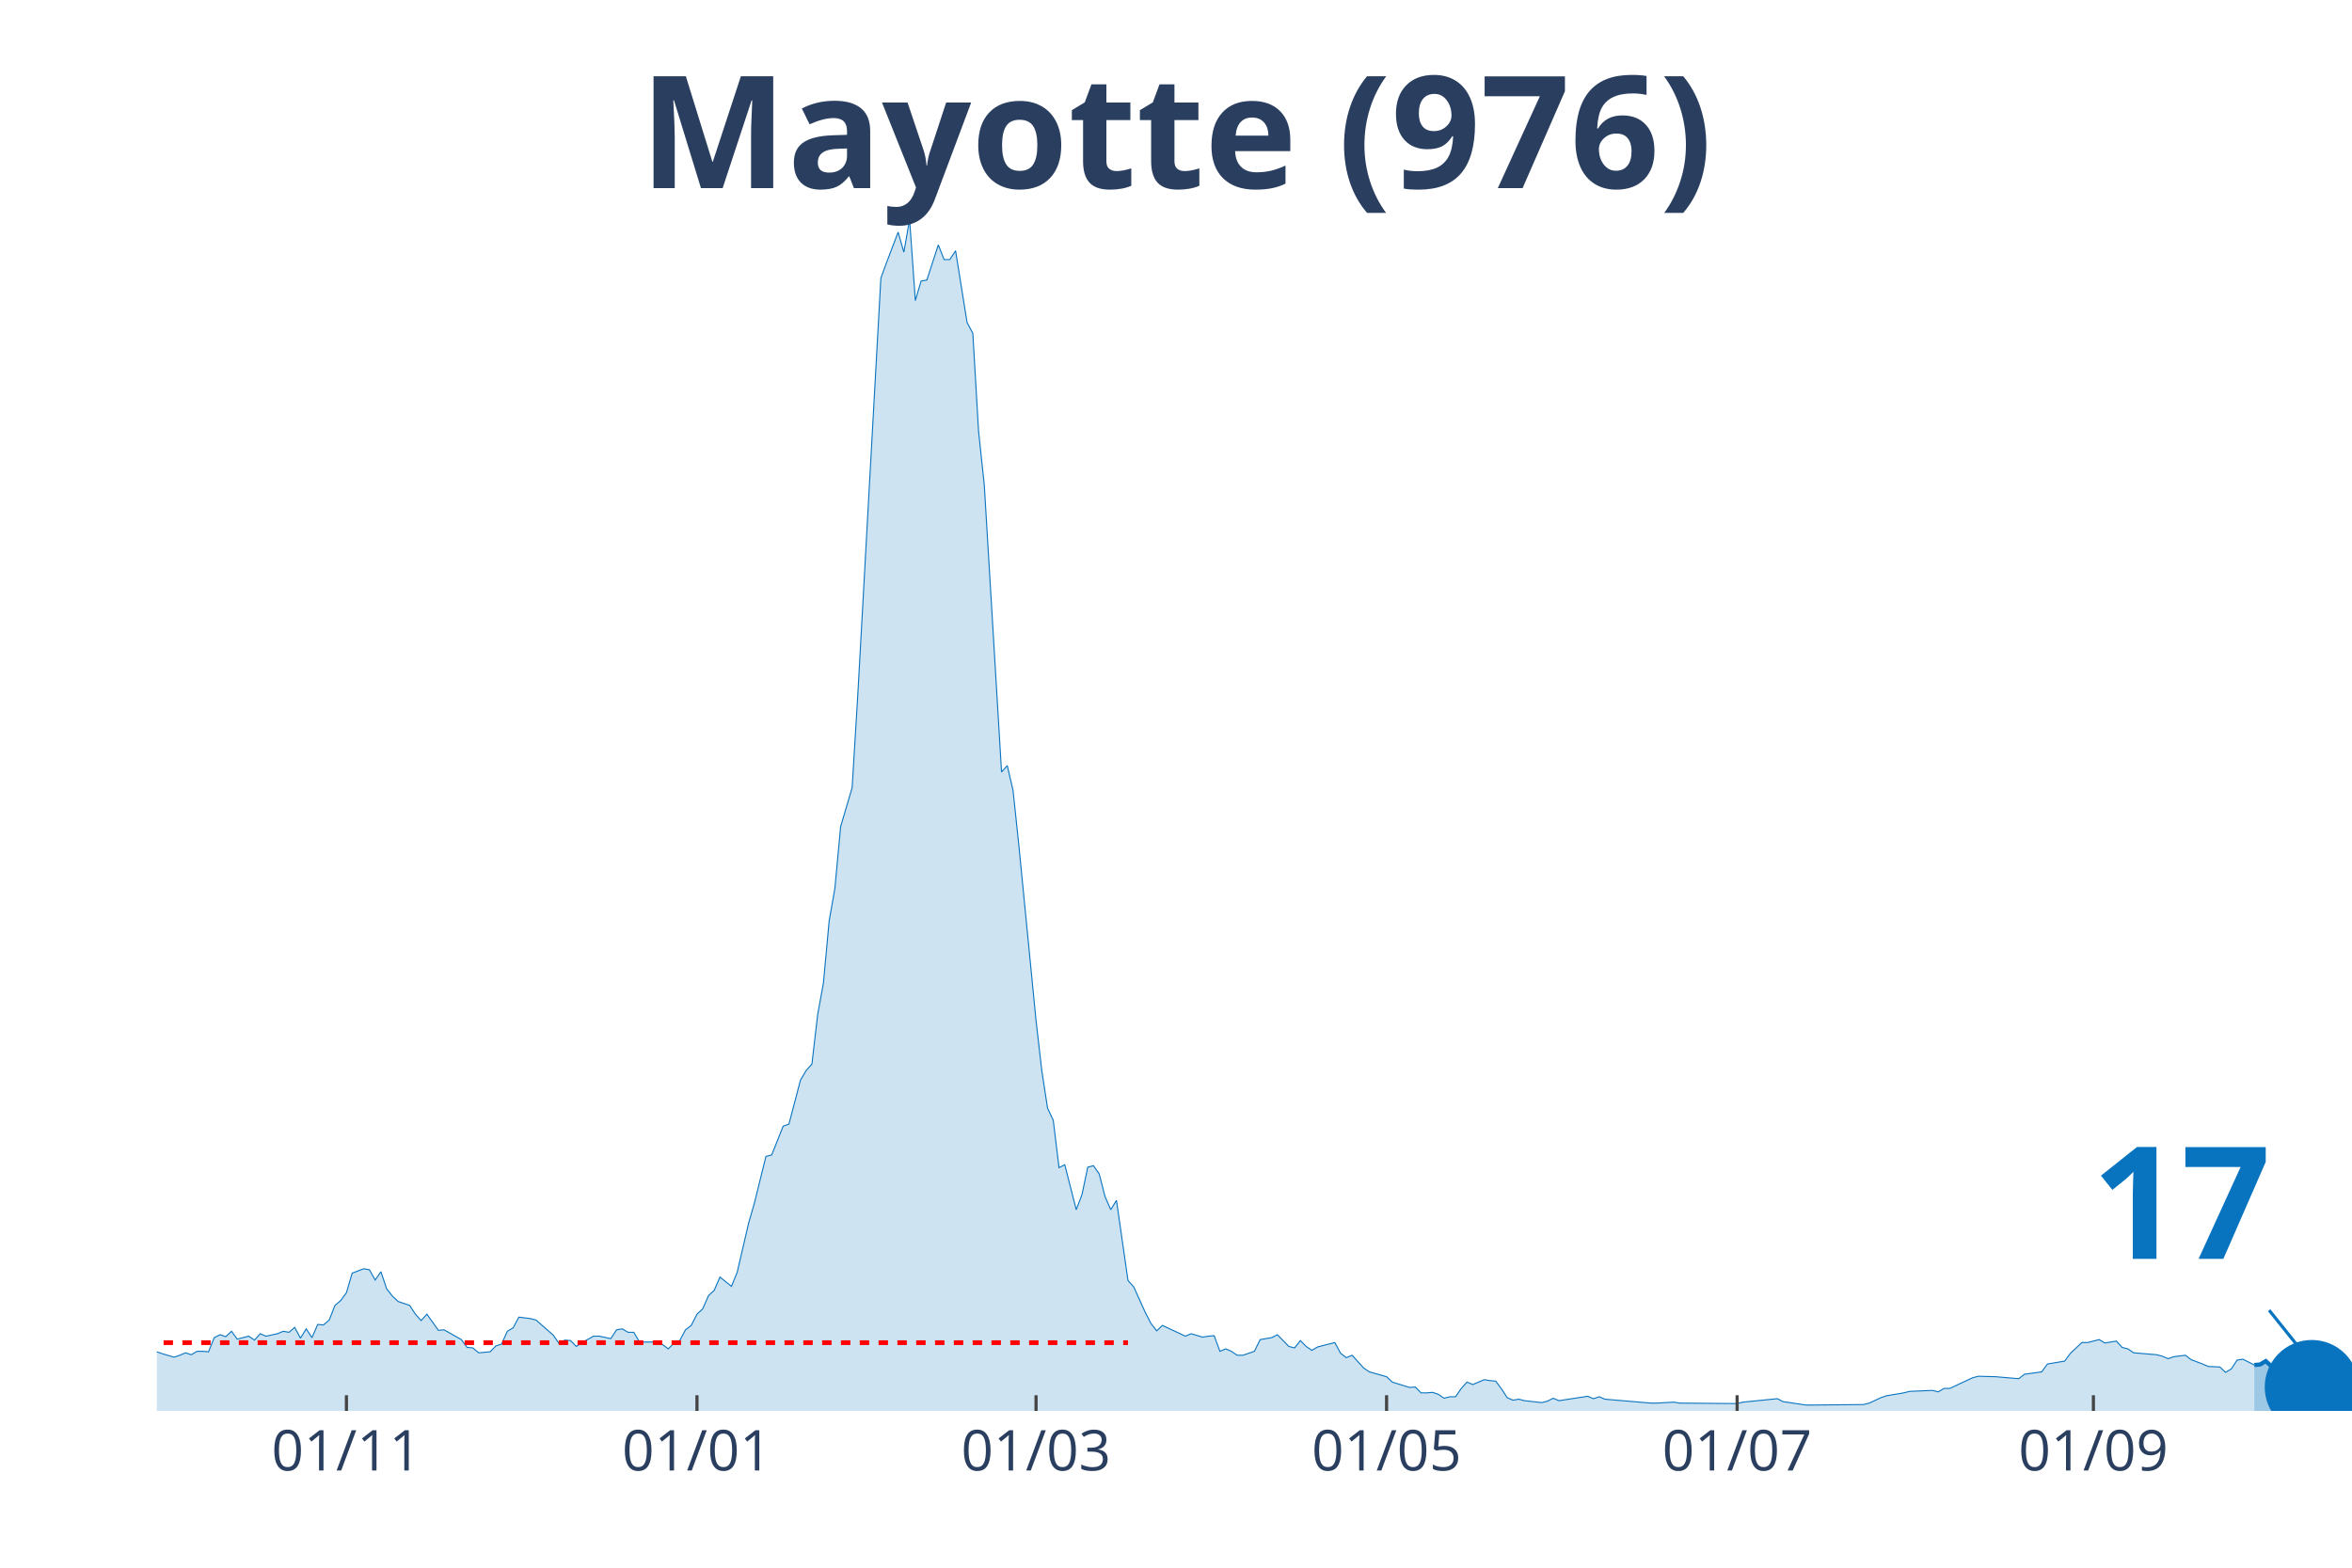
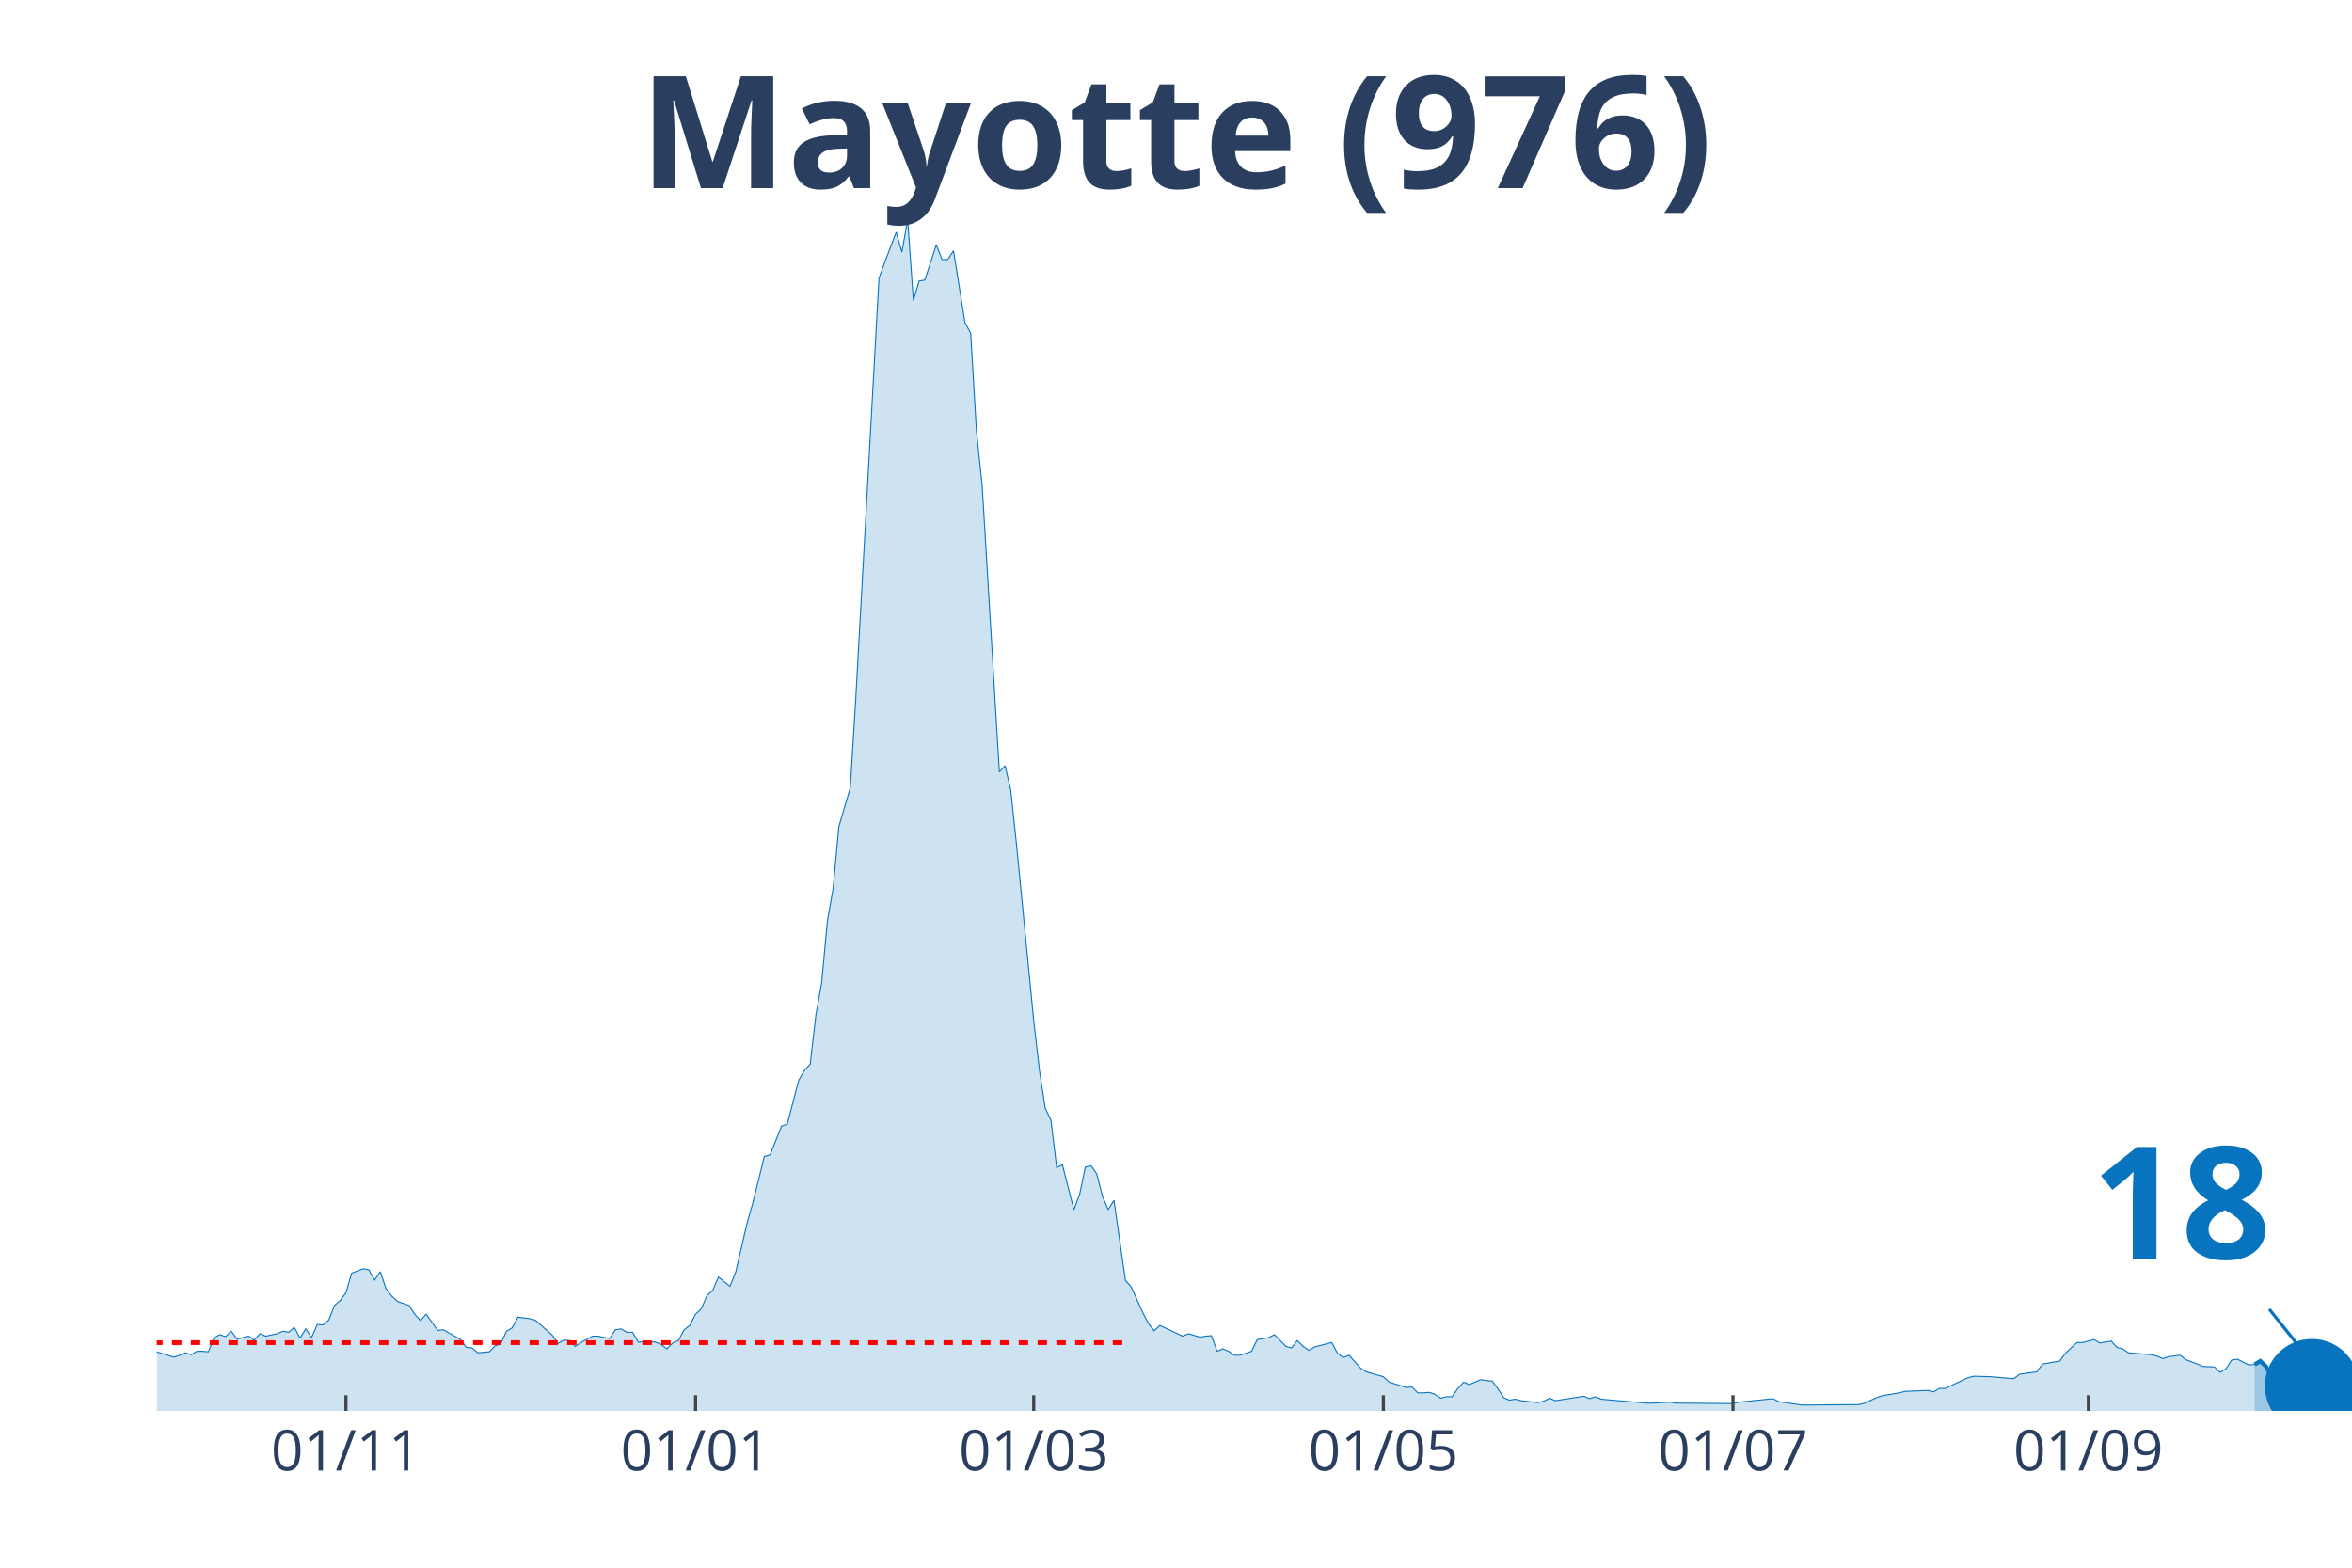
<svg xmlns="http://www.w3.org/2000/svg" class="main-svg" width="1125" height="750" style="" viewBox="0 0 750 500">
  <rect x="0" y="0" width="750" height="500" style="fill: rgb(0, 0, 0); fill-opacity: 0;" />
-   <defs id="defs-213bfc">
+   <defs id="defs-154ea4">
    <g class="clips">
-       <clipPath id="clip213bfcxyplot" class="plotclip">
+       <clipPath id="clip154ea4xyplot" class="plotclip">
        <rect width="700" height="380" />
      </clipPath>
-       <clipPath class="axesclip" id="clip213bfcx">
+       <clipPath class="axesclip" id="clip154ea4x">
        <rect x="50" y="0" width="700" height="500" />
      </clipPath>
-       <clipPath class="axesclip" id="clip213bfcy">
+       <clipPath class="axesclip" id="clip154ea4y">
        <rect x="0" y="70" width="750" height="380" />
      </clipPath>
-       <clipPath class="axesclip" id="clip213bfcxy">
+       <clipPath class="axesclip" id="clip154ea4xy">
        <rect x="50" y="70" width="700" height="380" />
      </clipPath>
    </g>
    <g class="gradients" />
  </defs>
  <g class="bglayer">
    <rect class="bg" x="50" y="70" width="700" height="380" style="fill: rgb(0, 0, 0); fill-opacity: 0; stroke-width: 0;" />
  </g>
  <g class="layer-below">
    <g class="imagelayer" />
    <g class="shapelayer" />
  </g>
  <g class="cartesianlayer">
    <g class="subplot xy">
      <g class="layer-subplot">
        <g class="shapelayer" />
        <g class="imagelayer" />
      </g>
      <g class="gridlayer">
        <g class="x">
-           <path class="xgrid crisp" transform="translate(110.47,0)" d="M0,70v380" style="stroke: rgb(255, 255, 255); stroke-opacity: 1; stroke-width: 1px;" />
-           <path class="xgrid crisp" transform="translate(222.25,0)" d="M0,70v380" style="stroke: rgb(255, 255, 255); stroke-opacity: 1; stroke-width: 1px;" />
-           <path class="xgrid crisp" transform="translate(330.37,0)" d="M0,70v380" style="stroke: rgb(255, 255, 255); stroke-opacity: 1; stroke-width: 1px;" />
-           <path class="xgrid crisp" transform="translate(442.15,0)" d="M0,70v380" style="stroke: rgb(255, 255, 255); stroke-opacity: 1; stroke-width: 1px;" />
-           <path class="xgrid crisp" transform="translate(553.93,0)" d="M0,70v380" style="stroke: rgb(255, 255, 255); stroke-opacity: 1; stroke-width: 1px;" />
-           <path class="xgrid crisp" transform="translate(667.54,0)" d="M0,70v380" style="stroke: rgb(255, 255, 255); stroke-opacity: 1; stroke-width: 1px;" />
+           <path class="xgrid crisp" transform="translate(110.31,0)" d="M0,70v380" style="stroke: rgb(255, 255, 255); stroke-opacity: 1; stroke-width: 1px;" />
+           <path class="xgrid crisp" transform="translate(221.8,0)" d="M0,70v380" style="stroke: rgb(255, 255, 255); stroke-opacity: 1; stroke-width: 1px;" />
+           <path class="xgrid crisp" transform="translate(329.63,0)" d="M0,70v380" style="stroke: rgb(255, 255, 255); stroke-opacity: 1; stroke-width: 1px;" />
+           <path class="xgrid crisp" transform="translate(441.12,0)" d="M0,70v380" style="stroke: rgb(255, 255, 255); stroke-opacity: 1; stroke-width: 1px;" />
+           <path class="xgrid crisp" transform="translate(552.61,0)" d="M0,70v380" style="stroke: rgb(255, 255, 255); stroke-opacity: 1; stroke-width: 1px;" />
+           <path class="xgrid crisp" transform="translate(665.93,0)" d="M0,70v380" style="stroke: rgb(255, 255, 255); stroke-opacity: 1; stroke-width: 1px;" />
        </g>
        <g class="y" />
      </g>
      <g class="zerolinelayer" />
      <path class="xlines-below" />
      <path class="ylines-below" />
      <g class="overlines-below" />
      <g class="xaxislayer-below" />
      <g class="yaxislayer-below" />
      <g class="overaxes-below" />
-       <g class="plot" transform="translate(50, 70)" clip-path="url('#clip213bfcxyplot')">
+       <g class="plot" transform="translate(50, 70)" clip-path="url('#clip154ea4xyplot')">
        <g class="scatterlayer mlayer">
-           <g class="trace scatter trace584306" style="stroke-miterlimit: 2;">
+           <g class="trace scatter trace12c5ff" style="stroke-miterlimit: 2;">
            <g class="fills">
              <g>
-                 <path class="js-fill" d="M668.85,380L-249.21,380L-249.21,375.01L-240.05,377.66L-238.22,377.04L-230.89,358.34L-229.06,343.85L-223.56,327.65L-221.73,326.09L-216.23,345.26L-214.4,354.29L-210.73,360.21L-208.9,360.68L-203.4,359.12L-201.57,359.43L-197.91,359.12L-196.07,359.12L-194.24,362.24L-192.41,361.15L-190.58,362.39L-181.41,359.43L-179.58,361.93L-174.08,359.59L-172.25,360.99L-164.92,364.42L-163.09,365.51L-157.59,371.59L-155.76,371.74L-150.26,371.59L-148.43,370.34L-142.93,367.22L-141.1,366.29L-135.6,366.76L-133.77,364.42L-130.1,365.82L-128.27,366.13L-109.95,367.07L-108.12,369.25L-98.95,367.07L-97.12,366.91L-93.46,366.6L-91.62,367.85L-82.46,367.22L-80.63,365.67L-69.63,367.38L-67.8,369.41L-64.14,366.91L-62.3,366.76L-58.64,366.91L-56.81,366.29L-54.97,367.07L-53.14,365.51L-51.31,362.39L-49.48,362.39L-47.64,361.77L-45.81,358.97L-43.98,359.59L-42.15,358.19L-38.48,362.08L-36.65,361.62L-32.98,361.93L-31.15,362.71L-23.82,361.62L-21.99,362.55L-18.32,365.35L-16.49,365.35L-14.66,364.26L-12.83,365.04L-7.33,364.11L-5.5,362.24L0,361.15L1.83,361.77L5.5,362.86L7.33,362.24L9.16,361.46L10.99,362.08L12.83,360.99L14.66,360.99L16.49,361.15L18.32,356.63L20.16,355.69L21.99,356.32L23.82,354.6L25.65,357.1L29.32,356.16L31.15,357.41L32.98,355.38L34.82,356.16L38.48,355.38L40.31,354.6L42.15,354.92L43.98,353.36L45.81,356.79L47.64,353.83L49.48,356.63L51.31,352.42L53.14,352.58L54.97,351.02L56.81,346.35L58.64,344.79L60.47,342.3L62.3,336.06L65.97,334.66L67.8,334.97L69.63,338.25L71.47,335.6L73.3,341.05L75.13,343.39L76.96,345.1L78.8,345.72L80.63,346.35L82.46,349.15L84.29,351.18L86.13,349.15L89.79,354.29L91.62,354.14L97.12,357.25L98.95,359.75L100.79,359.9L102.62,361.46L106.28,361.15L108.12,359.28L109.95,358.66L111.78,354.6L113.61,353.51L115.45,350.09L119.11,350.55L120.94,351.02L126.44,355.85L128.27,358.5L130.1,357.41L131.94,357.56L133.77,359.43L135.6,358.19L139.27,356.16L141.1,356.16L144.76,356.94L146.6,354.14L148.43,353.83L150.26,354.92L152.09,354.92L153.93,358.03L159.42,358.03L161.26,358.81L163.09,360.21L164.92,358.34L166.75,357.56L168.59,354.14L170.42,352.73L172.25,349.15L174.08,347.44L175.92,343.23L177.75,341.52L179.58,337.31L183.25,340.27L185.08,335.75L188.74,320.02L190.58,313.63L194.24,298.83L196.07,298.36L199.74,289.17L201.57,288.54L205.24,274.52L207.07,271.41L208.9,269.38L210.73,253.64L212.57,243.52L214.4,223.73L216.23,213.29L218.06,193.66L221.73,181.2L223.56,151.13L230.89,18.7L232.72,13.71L236.39,4.05L238.22,10.44L240.05,0L241.88,25.86L243.72,19.63L245.55,19.32L249.21,8.1L251.05,12.78L252.88,12.78L254.71,9.97L258.38,32.87L260.21,36.3L262.04,67.46L263.87,84.76L269.37,176.21L271.2,174.19L273.04,182.13L274.87,199.43L280.37,255.51L282.2,271.41L284.03,283.4L285.86,287.3L287.7,302.41L289.53,301.48L293.19,315.81L295.03,310.98L296.86,302.26L298.69,301.79L300.52,304.44L302.36,311.6L304.19,315.81L306.02,312.85L309.69,338.4L311.52,340.43L315.18,348.53L317.02,352.11L318.85,354.45L320.68,352.73L328.01,356.16L329.84,355.38L333.51,356.47L335.34,356.16L337.17,356.01L339.01,360.99L340.84,360.21L342.67,360.99L344.5,362.24L346.34,362.24L350,360.99L351.83,357.25L355.5,356.63L357.33,355.69L360.99,359.43L362.83,359.9L364.66,357.56L366.49,359.43L368.32,360.68L370.16,359.59L375.65,358.19L377.49,361.62L379.32,363.02L381.15,362.24L384.82,366.29L386.65,367.54L392.15,369.09L393.98,370.81L399.48,372.52L401.31,372.37L403.14,374.24L404.97,374.24L406.81,374.08L408.64,374.7L410.47,375.95L412.3,375.48L414.14,375.48L415.97,372.83L417.8,370.81L419.63,371.59L423.3,370.03L425.13,370.34L426.96,370.5L428.8,372.99L430.63,375.79L432.46,376.57L434.29,376.26L436.13,376.73L441.62,377.35L443.46,376.88L445.29,375.95L447.12,376.73L456.28,375.33L458.12,376.1L459.95,375.48L461.78,376.26L476.44,377.51L478.27,377.51L483.77,377.2L485.6,377.51L503.93,377.66L505.76,377.2L516.75,376.1L518.59,377.04L525.92,378.13L527.75,378.13L544.24,377.97L546.07,377.51L549.74,375.79L551.57,375.17L557.07,374.24L558.9,373.77L566.23,373.46L568.06,373.92L569.9,372.83L571.73,372.83L579.06,369.41L580.89,368.94L586.39,369.09L588.22,369.25L593.72,369.72L595.55,368.31L601.05,367.54L602.88,365.04L608.38,364.11L610.21,361.62L613.87,358.19L615.71,358.19L619.37,357.25L621.2,358.34L624.87,357.72L626.7,359.75L628.53,360.21L630.37,361.46L637.7,362.08L639.53,362.55L641.36,363.33L643.19,362.71L646.86,362.24L648.69,363.64L652.36,365.04L654.19,365.82L657.85,365.98L659.69,367.69L661.52,366.6L663.35,363.8L665.18,363.49L667.02,364.42L668.85,365.35" style="fill: rgb(8, 115, 191); fill-opacity: 0.2; stroke-width: 0;" />
+                 <path class="js-fill" d="M668.93,380L-248.56,380L-248.56,375.01L-239.43,377.66L-237.6,377.04L-230.29,358.34L-228.46,343.85L-222.98,327.65L-221.15,326.09L-217.49,332.17L-215.67,345.26L-210.18,360.21L-208.36,360.68L-202.87,359.12L-201.04,359.43L-197.39,359.12L-195.56,359.12L-193.73,362.24L-191.91,361.15L-190.08,362.39L-180.94,359.43L-179.11,361.93L-173.63,359.59L-171.8,360.99L-162.66,365.51L-160.84,368.63L-157.18,371.59L-155.35,371.74L-149.87,371.59L-148.04,370.34L-142.56,367.22L-140.73,366.29L-135.25,366.76L-133.42,364.42L-129.77,365.82L-127.94,366.13L-109.66,367.07L-107.83,369.25L-98.69,367.07L-96.87,366.91L-93.21,366.6L-91.38,367.85L-82.25,367.22L-80.42,365.67L-69.45,367.38L-67.62,369.41L-63.97,366.91L-62.14,366.76L-58.49,366.91L-56.66,366.29L-54.83,367.07L-53,365.51L-51.17,362.39L-49.35,362.39L-47.52,361.77L-45.69,358.97L-43.86,359.59L-42.04,358.19L-38.38,362.08L-36.55,361.62L-32.9,361.93L-31.07,362.71L-23.76,361.62L-21.93,362.55L-18.28,365.35L-16.45,365.35L-14.62,364.26L-12.79,365.04L-7.31,364.11L-5.48,362.24L0,361.15L1.83,361.77L5.48,362.86L7.31,362.24L9.14,361.46L10.97,362.08L12.79,360.99L14.62,360.99L16.45,361.15L18.28,356.63L20.1,355.69L21.93,356.32L23.76,354.6L25.59,357.1L29.24,356.16L31.07,357.41L32.9,355.38L34.73,356.16L38.38,355.38L40.21,354.6L42.04,354.92L43.86,353.36L45.69,356.79L47.52,353.83L49.35,356.63L51.17,352.42L53,352.58L54.83,351.02L56.66,346.35L58.49,344.79L60.31,342.3L62.14,336.06L65.8,334.66L67.62,334.97L69.45,338.25L71.28,335.6L73.11,341.05L74.93,343.39L76.76,345.1L78.59,345.72L80.42,346.35L82.25,349.15L84.07,351.18L85.9,349.15L89.56,354.29L91.38,354.14L96.87,357.25L98.69,359.75L100.52,359.9L102.35,361.46L106.01,361.15L107.83,359.28L109.66,358.66L111.49,354.6L113.32,353.51L115.14,350.09L118.8,350.55L120.63,351.02L126.11,355.85L127.94,358.5L129.77,357.41L131.59,357.56L133.42,359.43L135.25,358.19L138.9,356.16L140.73,356.16L144.39,356.94L146.21,354.14L148.04,353.83L149.87,354.92L151.7,354.92L153.52,358.03L159.01,358.03L160.84,358.81L162.66,360.21L164.49,358.34L166.32,357.56L168.15,354.14L169.97,352.73L171.8,349.15L173.63,347.44L175.46,343.23L177.28,341.52L179.11,337.31L182.77,340.27L184.6,335.75L188.25,320.02L190.08,313.63L193.73,298.83L195.56,298.36L199.22,289.17L201.04,288.54L204.7,274.52L206.53,271.41L208.36,269.38L210.18,253.64L212.01,243.52L213.84,223.73L215.67,213.29L217.49,193.66L221.15,181.2L222.98,151.13L230.29,18.7L232.11,13.71L235.77,4.05L237.6,10.44L239.43,0L241.25,25.86L243.08,19.63L244.91,19.32L248.56,8.1L250.39,12.78L252.22,12.78L254.05,9.97L257.7,32.87L259.53,36.3L261.36,67.46L263.19,84.76L268.67,176.21L270.5,174.19L272.32,182.13L274.15,199.43L279.63,255.51L281.46,271.41L283.29,283.4L285.12,287.3L286.95,302.41L288.77,301.48L292.43,315.81L294.26,310.98L296.08,302.26L297.91,301.79L299.74,304.44L301.57,311.6L303.39,315.81L305.22,312.85L308.88,338.4L310.7,340.43L314.36,348.53L316.19,352.11L318.02,354.45L319.84,352.73L327.15,356.16L328.98,355.38L332.64,356.47L334.46,356.16L336.29,356.01L338.12,360.99L339.95,360.21L341.78,360.99L343.6,362.24L345.43,362.24L349.09,360.99L350.91,357.25L354.57,356.63L356.4,355.69L360.05,359.43L361.88,359.9L363.71,357.56L365.54,359.43L367.36,360.68L369.19,359.59L374.67,358.19L376.5,361.62L378.33,363.02L380.16,362.24L383.81,366.29L385.64,367.54L391.12,369.09L392.95,370.81L398.43,372.52L400.26,372.37L402.09,374.24L403.92,374.24L405.74,374.08L407.57,374.7L409.4,375.95L411.23,375.48L413.05,375.48L414.88,372.83L416.71,370.81L418.54,371.59L422.19,370.03L424.02,370.34L425.85,370.5L427.68,372.99L429.5,375.79L431.33,376.57L433.16,376.26L434.99,376.73L440.47,377.35L442.3,376.88L444.13,375.95L445.95,376.73L455.09,375.33L456.92,376.1L458.75,375.48L460.57,376.26L475.2,377.51L477.02,377.51L482.51,377.2L484.33,377.51L502.61,377.66L504.44,377.2L515.4,376.1L517.23,377.04L524.54,378.13L526.37,378.13L542.82,377.97L544.65,377.51L548.3,375.79L550.13,375.17L555.61,374.24L557.44,373.77L564.75,373.46L566.58,373.92L568.41,372.83L570.23,372.83L577.55,369.41L579.37,368.94L584.86,369.09L586.68,369.25L592.17,369.72L593.99,368.31L599.48,367.54L601.31,365.04L606.79,364.11L608.62,361.62L612.27,358.19L614.1,358.19L617.75,357.25L619.58,358.34L623.24,357.72L625.07,359.75L626.89,360.21L628.72,361.46L636.03,362.08L637.86,362.55L639.69,363.33L641.51,362.71L645.17,362.24L647,363.64L650.65,365.04L652.48,365.82L656.14,365.98L657.96,367.69L659.79,366.6L661.62,363.8L663.45,363.49L665.27,364.42L667.1,365.35L668.93,365.2" style="fill: rgb(8, 115, 191); fill-opacity: 0.2; stroke-width: 0;" />
              </g>
            </g>
            <g class="errorbars" />
            <g class="lines">
-               <path class="js-line" d="M-249.21,375.01L-240.05,377.66L-238.22,377.04L-230.89,358.34L-229.06,343.85L-223.56,327.65L-221.73,326.09L-216.23,345.26L-214.4,354.29L-210.73,360.21L-208.9,360.68L-203.4,359.12L-201.57,359.43L-197.91,359.12L-196.07,359.12L-194.24,362.24L-192.41,361.15L-190.58,362.39L-181.41,359.43L-179.58,361.93L-174.08,359.59L-172.25,360.99L-164.92,364.42L-163.09,365.51L-157.59,371.59L-155.76,371.74L-150.26,371.59L-148.43,370.34L-142.93,367.22L-141.1,366.29L-135.6,366.76L-133.77,364.42L-130.1,365.82L-128.27,366.13L-109.95,367.07L-108.12,369.25L-98.95,367.07L-97.12,366.91L-93.46,366.6L-91.62,367.85L-82.46,367.22L-80.63,365.67L-69.63,367.38L-67.8,369.41L-64.14,366.91L-62.3,366.76L-58.64,366.91L-56.81,366.29L-54.97,367.07L-53.14,365.51L-51.31,362.39L-49.48,362.39L-47.64,361.77L-45.81,358.97L-43.98,359.59L-42.15,358.19L-38.48,362.08L-36.65,361.62L-32.98,361.93L-31.15,362.71L-23.82,361.62L-21.99,362.55L-18.32,365.35L-16.49,365.35L-14.66,364.26L-12.83,365.04L-7.33,364.11L-5.5,362.24L0,361.15L1.83,361.77L5.5,362.86L7.33,362.24L9.16,361.46L10.99,362.08L12.83,360.99L14.66,360.99L16.49,361.15L18.32,356.63L20.16,355.69L21.99,356.32L23.82,354.6L25.65,357.1L29.32,356.16L31.15,357.41L32.98,355.38L34.82,356.16L38.48,355.38L40.31,354.6L42.15,354.92L43.98,353.36L45.81,356.79L47.64,353.83L49.48,356.63L51.31,352.42L53.14,352.58L54.97,351.02L56.81,346.35L58.64,344.79L60.47,342.3L62.3,336.06L65.97,334.66L67.8,334.97L69.63,338.25L71.47,335.6L73.3,341.05L75.13,343.39L76.96,345.1L78.8,345.72L80.63,346.35L82.46,349.15L84.29,351.18L86.13,349.15L89.79,354.29L91.62,354.14L97.12,357.25L98.95,359.75L100.79,359.9L102.62,361.46L106.28,361.15L108.12,359.28L109.95,358.66L111.78,354.6L113.61,353.51L115.45,350.09L119.11,350.55L120.94,351.02L126.44,355.85L128.27,358.5L130.1,357.41L131.94,357.56L133.77,359.43L135.6,358.19L139.27,356.16L141.1,356.16L144.76,356.94L146.6,354.14L148.43,353.83L150.26,354.92L152.09,354.92L153.93,358.03L159.42,358.03L161.26,358.81L163.09,360.21L164.92,358.34L166.75,357.56L168.59,354.14L170.42,352.73L172.25,349.15L174.08,347.44L175.92,343.23L177.75,341.52L179.58,337.31L183.25,340.27L185.08,335.75L188.74,320.02L190.58,313.63L194.24,298.83L196.07,298.36L199.74,289.17L201.57,288.54L205.24,274.52L207.07,271.41L208.9,269.38L210.73,253.64L212.57,243.52L214.4,223.73L216.23,213.29L218.06,193.66L221.73,181.2L223.56,151.13L230.89,18.7L232.72,13.71L236.39,4.05L238.22,10.44L240.05,0L241.88,25.86L243.72,19.63L245.55,19.32L249.21,8.1L251.05,12.78L252.88,12.78L254.71,9.97L258.38,32.87L260.21,36.3L262.04,67.46L263.87,84.76L269.37,176.21L271.2,174.19L273.04,182.13L274.87,199.43L280.37,255.51L282.2,271.41L284.03,283.4L285.86,287.3L287.7,302.41L289.53,301.48L293.19,315.81L295.03,310.98L296.86,302.26L298.69,301.79L300.52,304.44L302.36,311.6L304.19,315.81L306.02,312.85L309.69,338.4L311.52,340.43L315.18,348.53L317.02,352.11L318.85,354.45L320.68,352.73L328.01,356.16L329.84,355.38L333.51,356.47L335.34,356.16L337.17,356.01L339.01,360.99L340.84,360.21L342.67,360.99L344.5,362.24L346.34,362.24L350,360.99L351.83,357.25L355.5,356.63L357.33,355.69L360.99,359.43L362.83,359.9L364.66,357.56L366.49,359.43L368.32,360.68L370.16,359.59L375.65,358.19L377.49,361.62L379.32,363.02L381.15,362.24L384.82,366.29L386.65,367.54L392.15,369.09L393.98,370.81L399.48,372.52L401.31,372.37L403.14,374.24L404.97,374.24L406.81,374.08L408.64,374.7L410.47,375.95L412.3,375.48L414.14,375.48L415.97,372.83L417.8,370.81L419.63,371.59L423.3,370.03L425.13,370.34L426.96,370.5L428.8,372.99L430.63,375.79L432.46,376.57L434.29,376.26L436.13,376.73L441.62,377.35L443.46,376.88L445.29,375.95L447.12,376.73L456.28,375.33L458.12,376.1L459.95,375.48L461.78,376.26L476.44,377.51L478.27,377.51L483.77,377.2L485.6,377.51L503.93,377.66L505.76,377.2L516.75,376.1L518.59,377.04L525.92,378.13L527.75,378.13L544.24,377.97L546.07,377.51L549.74,375.79L551.57,375.17L557.07,374.24L558.9,373.77L566.23,373.46L568.06,373.92L569.9,372.83L571.73,372.83L579.06,369.41L580.89,368.94L586.39,369.09L588.22,369.25L593.72,369.72L595.55,368.31L601.05,367.54L602.88,365.04L608.38,364.11L610.21,361.62L613.87,358.19L615.71,358.19L619.37,357.25L621.2,358.34L624.87,357.72L626.7,359.75L628.53,360.21L630.37,361.46L637.7,362.08L639.53,362.55L641.36,363.33L643.19,362.71L646.86,362.24L648.69,363.64L652.36,365.04L654.19,365.82L657.85,365.98L659.69,367.69L661.52,366.6L663.35,363.8L665.18,363.49L667.02,364.42L668.85,365.35" style="vector-effect: non-scaling-stroke; fill: none; stroke: rgb(8, 115, 191); stroke-opacity: 1; stroke-width: 0.5px; opacity: 1;" />
+               <path class="js-line" d="M-248.56,375.01L-239.43,377.66L-237.6,377.04L-230.29,358.34L-228.46,343.85L-222.98,327.65L-221.15,326.09L-217.49,332.17L-215.67,345.26L-210.18,360.21L-208.36,360.68L-202.87,359.12L-201.04,359.43L-197.39,359.12L-195.56,359.12L-193.73,362.24L-191.91,361.15L-190.08,362.39L-180.94,359.43L-179.11,361.93L-173.63,359.59L-171.8,360.99L-162.66,365.51L-160.84,368.63L-157.18,371.59L-155.35,371.74L-149.87,371.59L-148.04,370.34L-142.56,367.22L-140.73,366.29L-135.25,366.76L-133.42,364.42L-129.77,365.82L-127.94,366.13L-109.66,367.07L-107.83,369.25L-98.69,367.07L-96.87,366.91L-93.21,366.6L-91.38,367.85L-82.25,367.22L-80.42,365.67L-69.45,367.38L-67.62,369.41L-63.97,366.91L-62.14,366.76L-58.49,366.91L-56.66,366.29L-54.83,367.07L-53,365.51L-51.17,362.39L-49.35,362.39L-47.52,361.77L-45.69,358.97L-43.86,359.59L-42.04,358.19L-38.38,362.08L-36.55,361.62L-32.9,361.93L-31.07,362.71L-23.76,361.62L-21.93,362.55L-18.28,365.35L-16.45,365.35L-14.62,364.26L-12.79,365.04L-7.31,364.11L-5.48,362.24L0,361.15L1.83,361.77L5.48,362.86L7.31,362.24L9.14,361.46L10.97,362.08L12.79,360.99L14.62,360.99L16.45,361.15L18.28,356.63L20.1,355.69L21.93,356.32L23.76,354.6L25.59,357.1L29.24,356.16L31.07,357.41L32.9,355.38L34.73,356.16L38.38,355.38L40.21,354.6L42.04,354.92L43.86,353.36L45.69,356.79L47.52,353.83L49.35,356.63L51.17,352.42L53,352.58L54.83,351.02L56.66,346.35L58.49,344.79L60.31,342.3L62.14,336.06L65.8,334.66L67.62,334.97L69.45,338.25L71.28,335.6L73.11,341.05L74.93,343.39L76.76,345.1L78.59,345.72L80.42,346.35L82.25,349.15L84.07,351.18L85.9,349.15L89.56,354.29L91.38,354.14L96.87,357.25L98.69,359.75L100.52,359.9L102.35,361.46L106.01,361.15L107.83,359.28L109.66,358.66L111.49,354.6L113.32,353.51L115.14,350.09L118.8,350.55L120.63,351.02L126.11,355.85L127.94,358.5L129.77,357.41L131.59,357.56L133.42,359.43L135.25,358.19L138.9,356.16L140.73,356.16L144.39,356.94L146.21,354.14L148.04,353.83L149.87,354.92L151.7,354.92L153.52,358.03L159.01,358.03L160.84,358.81L162.66,360.21L164.49,358.34L166.32,357.56L168.15,354.14L169.97,352.73L171.8,349.15L173.63,347.44L175.46,343.23L177.28,341.52L179.11,337.31L182.77,340.27L184.6,335.75L188.25,320.02L190.08,313.63L193.73,298.83L195.56,298.36L199.22,289.17L201.04,288.54L204.7,274.52L206.53,271.41L208.36,269.38L210.18,253.64L212.01,243.52L213.84,223.73L215.67,213.29L217.49,193.66L221.15,181.2L222.98,151.13L230.29,18.7L232.11,13.71L235.77,4.05L237.6,10.44L239.43,0L241.25,25.86L243.08,19.63L244.91,19.32L248.56,8.1L250.39,12.78L252.22,12.78L254.05,9.97L257.7,32.87L259.53,36.3L261.36,67.46L263.19,84.76L268.67,176.21L270.5,174.19L272.32,182.13L274.15,199.43L279.63,255.51L281.46,271.41L283.29,283.4L285.12,287.3L286.95,302.41L288.77,301.48L292.43,315.81L294.26,310.98L296.08,302.26L297.91,301.79L299.74,304.44L301.57,311.6L303.39,315.81L305.22,312.85L308.88,338.4L310.7,340.43L314.36,348.53L316.19,352.11L318.02,354.45L319.84,352.73L327.15,356.16L328.98,355.38L332.64,356.47L334.46,356.16L336.29,356.01L338.12,360.99L339.95,360.21L341.78,360.99L343.6,362.24L345.43,362.24L349.09,360.99L350.91,357.25L354.57,356.63L356.4,355.69L360.05,359.43L361.88,359.9L363.71,357.56L365.54,359.43L367.36,360.68L369.19,359.59L374.67,358.19L376.5,361.62L378.33,363.02L380.16,362.24L383.81,366.29L385.64,367.54L391.12,369.09L392.95,370.81L398.43,372.52L400.26,372.37L402.09,374.24L403.92,374.24L405.74,374.08L407.57,374.7L409.4,375.95L411.23,375.48L413.05,375.48L414.88,372.83L416.71,370.81L418.54,371.59L422.19,370.03L424.02,370.34L425.85,370.5L427.68,372.99L429.5,375.79L431.33,376.57L433.16,376.26L434.99,376.73L440.47,377.35L442.3,376.88L444.13,375.95L445.95,376.73L455.09,375.33L456.92,376.1L458.75,375.48L460.57,376.26L475.2,377.51L477.02,377.51L482.51,377.2L484.33,377.51L502.61,377.66L504.44,377.2L515.4,376.1L517.23,377.04L524.54,378.13L526.37,378.13L542.82,377.97L544.65,377.51L548.3,375.79L550.13,375.17L555.61,374.24L557.44,373.77L564.75,373.46L566.58,373.92L568.41,372.83L570.23,372.83L577.55,369.41L579.37,368.94L584.86,369.09L586.68,369.25L592.17,369.72L593.99,368.31L599.48,367.54L601.31,365.04L606.79,364.11L608.62,361.62L612.27,358.19L614.1,358.19L617.75,357.25L619.58,358.34L623.24,357.72L625.07,359.75L626.89,360.21L628.72,361.46L636.03,362.08L637.86,362.55L639.69,363.33L641.51,362.71L645.17,362.24L647,363.64L650.65,365.04L652.48,365.82L656.14,365.98L657.96,367.69L659.79,366.6L661.62,363.8L663.45,363.49L665.27,364.42L667.1,365.35L668.93,365.2" style="vector-effect: non-scaling-stroke; fill: none; stroke: rgb(8, 115, 191); stroke-opacity: 1; stroke-width: 0.5px; opacity: 1;" />
            </g>
            <g class="points" />
            <g class="text" />
          </g>
-           <g class="trace scatter trace80760d" style="stroke-miterlimit: 2;">
+           <g class="trace scatter trace1639b6" style="stroke-miterlimit: 2;">
            <g class="fills">
              <g>
-                 <path class="js-fill" d="M687.17,380L668.85,380L668.85,365.35L670.68,365.2L672.51,364.11L674.35,365.82L676.18,369.41L678.01,370.5L679.84,370.34L687.17,372.37" style="fill: rgb(8, 115, 191); fill-opacity: 0.4; stroke-width: 0;" />
+                 <path class="js-fill" d="M687.21,380L668.93,380L668.93,365.2L670.76,364.11L672.58,365.82L674.41,369.41L676.24,370.5L678.07,370.34L679.9,370.96L681.72,371.12L683.55,372.21L687.21,372.05" style="fill: rgb(8, 115, 191); fill-opacity: 0.4; stroke-width: 0;" />
              </g>
            </g>
            <g class="errorbars" />
            <g class="lines">
-               <path class="js-line" d="M668.85,365.35L670.68,365.2L672.51,364.11L674.35,365.82L676.18,369.41L678.01,370.5L679.84,370.34L687.17,372.37" style="vector-effect: non-scaling-stroke; fill: none; stroke: rgb(8, 115, 191); stroke-opacity: 1; stroke-width: 2px; opacity: 1;" />
+               <path class="js-line" d="M668.93,365.2L670.76,364.11L672.58,365.82L674.41,369.41L676.24,370.5L678.07,370.34L679.9,370.96L681.72,371.12L683.55,372.21L687.21,372.05" style="vector-effect: non-scaling-stroke; fill: none; stroke: rgb(8, 115, 191); stroke-opacity: 1; stroke-width: 2px; opacity: 1;" />
            </g>
            <g class="points" />
            <g class="text" />
          </g>
-           <g class="trace scatter trace393f0f" style="stroke-miterlimit: 2; opacity: 1;">
+           <g class="trace scatter tracec4a9d5" style="stroke-miterlimit: 2; opacity: 1;">
            <g class="fills" />
            <g class="errorbars" />
            <g class="lines" />
            <g class="points">
-               <path class="point" transform="translate(687.17,372.37)" d="M15,0A15,15 0 1,1 0,-15A15,15 0 0,1 15,0Z" style="opacity: 1; stroke-width: 0px; fill: rgb(8, 115, 191); fill-opacity: 1;" />
+               <path class="point" transform="translate(687.21,372.05)" d="M15,0A15,15 0 1,1 0,-15A15,15 0 0,1 15,0Z" style="opacity: 1; stroke-width: 0px; fill: rgb(8, 115, 191); fill-opacity: 1;" />
            </g>
            <g class="text" />
          </g>
        </g>
      </g>
      <g class="overplot" />
      <path class="xlines-above crisp" style="fill: none; stroke-width: 1px; stroke: rgb(0, 0, 0); stroke-opacity: 0;" d="" />
      <path class="ylines-above crisp" style="fill: none;" d="M0,0" />
      <g class="overlines-above" />
      <g class="xaxislayer-above">
-         <path class="xtick ticks crisp" d="M0,450v-5" transform="translate(110.47,0)" style="stroke: rgb(68, 68, 68); stroke-opacity: 1; stroke-width: 1px;" />
-         <path class="xtick ticks crisp" d="M0,450v-5" transform="translate(222.25,0)" style="stroke: rgb(68, 68, 68); stroke-opacity: 1; stroke-width: 1px;" />
-         <path class="xtick ticks crisp" d="M0,450v-5" transform="translate(330.37,0)" style="stroke: rgb(68, 68, 68); stroke-opacity: 1; stroke-width: 1px;" />
-         <path class="xtick ticks crisp" d="M0,450v-5" transform="translate(442.15,0)" style="stroke: rgb(68, 68, 68); stroke-opacity: 1; stroke-width: 1px;" />
-         <path class="xtick ticks crisp" d="M0,450v-5" transform="translate(553.93,0)" style="stroke: rgb(68, 68, 68); stroke-opacity: 1; stroke-width: 1px;" />
-         <path class="xtick ticks crisp" d="M0,450v-5" transform="translate(667.54,0)" style="stroke: rgb(68, 68, 68); stroke-opacity: 1; stroke-width: 1px;" />
+         <path class="xtick ticks crisp" d="M0,450v-5" transform="translate(110.31,0)" style="stroke: rgb(68, 68, 68); stroke-opacity: 1; stroke-width: 1px;" />
+         <path class="xtick ticks crisp" d="M0,450v-5" transform="translate(221.8,0)" style="stroke: rgb(68, 68, 68); stroke-opacity: 1; stroke-width: 1px;" />
+         <path class="xtick ticks crisp" d="M0,450v-5" transform="translate(329.63,0)" style="stroke: rgb(68, 68, 68); stroke-opacity: 1; stroke-width: 1px;" />
+         <path class="xtick ticks crisp" d="M0,450v-5" transform="translate(441.12,0)" style="stroke: rgb(68, 68, 68); stroke-opacity: 1; stroke-width: 1px;" />
+         <path class="xtick ticks crisp" d="M0,450v-5" transform="translate(552.61,0)" style="stroke: rgb(68, 68, 68); stroke-opacity: 1; stroke-width: 1px;" />
+         <path class="xtick ticks crisp" d="M0,450v-5" transform="translate(665.93,0)" style="stroke: rgb(68, 68, 68); stroke-opacity: 1; stroke-width: 1px;" />
        <g class="xtick">
-           <text text-anchor="middle" x="0" y="469" transform="translate(110.47,0)" style="font-family: 'Open Sans', verdana, arial, sans-serif; font-size: 18px; fill: rgb(42, 63, 95); fill-opacity: 1; white-space: pre;">01/11</text>
+           <text text-anchor="middle" x="0" y="469" transform="translate(110.31,0)" style="font-family: 'Open Sans', verdana, arial, sans-serif; font-size: 18px; fill: rgb(42, 63, 95); fill-opacity: 1; white-space: pre;">01/11</text>
        </g>
        <g class="xtick">
-           <text text-anchor="middle" x="0" y="469" transform="translate(222.25,0)" style="font-family: 'Open Sans', verdana, arial, sans-serif; font-size: 18px; fill: rgb(42, 63, 95); fill-opacity: 1; white-space: pre;">01/01</text>
+           <text text-anchor="middle" x="0" y="469" transform="translate(221.8,0)" style="font-family: 'Open Sans', verdana, arial, sans-serif; font-size: 18px; fill: rgb(42, 63, 95); fill-opacity: 1; white-space: pre;">01/01</text>
        </g>
        <g class="xtick">
-           <text text-anchor="middle" x="0" y="469" transform="translate(330.37,0)" style="font-family: 'Open Sans', verdana, arial, sans-serif; font-size: 18px; fill: rgb(42, 63, 95); fill-opacity: 1; white-space: pre;">01/03</text>
+           <text text-anchor="middle" x="0" y="469" transform="translate(329.63,0)" style="font-family: 'Open Sans', verdana, arial, sans-serif; font-size: 18px; fill: rgb(42, 63, 95); fill-opacity: 1; white-space: pre;">01/03</text>
        </g>
        <g class="xtick">
-           <text text-anchor="middle" x="0" y="469" transform="translate(442.15,0)" style="font-family: 'Open Sans', verdana, arial, sans-serif; font-size: 18px; fill: rgb(42, 63, 95); fill-opacity: 1; white-space: pre;">01/05</text>
+           <text text-anchor="middle" x="0" y="469" transform="translate(441.12,0)" style="font-family: 'Open Sans', verdana, arial, sans-serif; font-size: 18px; fill: rgb(42, 63, 95); fill-opacity: 1; white-space: pre;">01/05</text>
        </g>
        <g class="xtick">
-           <text text-anchor="middle" x="0" y="469" transform="translate(553.93,0)" style="font-family: 'Open Sans', verdana, arial, sans-serif; font-size: 18px; fill: rgb(42, 63, 95); fill-opacity: 1; white-space: pre;">01/07</text>
+           <text text-anchor="middle" x="0" y="469" transform="translate(552.61,0)" style="font-family: 'Open Sans', verdana, arial, sans-serif; font-size: 18px; fill: rgb(42, 63, 95); fill-opacity: 1; white-space: pre;">01/07</text>
        </g>
        <g class="xtick">
-           <text text-anchor="middle" x="0" y="469" transform="translate(667.54,0)" style="font-family: 'Open Sans', verdana, arial, sans-serif; font-size: 18px; fill: rgb(42, 63, 95); fill-opacity: 1; white-space: pre;">01/09</text>
+           <text text-anchor="middle" x="0" y="469" transform="translate(665.93,0)" style="font-family: 'Open Sans', verdana, arial, sans-serif; font-size: 18px; fill: rgb(42, 63, 95); fill-opacity: 1; white-space: pre;">01/09</text>
        </g>
      </g>
      <g class="yaxislayer-above" />
      <g class="overaxes-above" />
    </g>
  </g>
  <g class="polarlayer" />
  <g class="ternarylayer" />
  <g class="geolayer" />
  <g class="funnelarealayer" />
  <g class="pielayer" />
  <g class="treemaplayer" />
  <g class="sunburstlayer" />
  <g class="glimages" />
-   <defs id="topdefs-213bfc">
+   <defs id="topdefs-154ea4">
    <g class="clips" />
  </defs>
  <g class="layer-above">
    <g class="imagelayer" />
    <g class="shapelayer">
-       <path data-index="0" fill-rule="evenodd" d="M-979.84,428.23L359.69,428.23" clip-path="url('#clip213bfcxy')" style="opacity: 1; stroke: rgb(255, 0, 0); stroke-opacity: 1; fill: rgb(0, 0, 0); fill-opacity: 0; stroke-dasharray: 3px, 3px; stroke-width: 1.5px;" />
+       <path data-index="0" fill-rule="evenodd" d="M-977.15,428.23L358.88,428.23" clip-path="url('#clip154ea4xy')" style="opacity: 1; stroke: rgb(255, 0, 0); stroke-opacity: 1; fill: rgb(0, 0, 0); fill-opacity: 0; stroke-dasharray: 3px, 3px; stroke-width: 1.5px;" />
    </g>
  </g>
  <g class="infolayer">
    <g class="g-gtitle">
      <text class="gtitle" x="375" y="25" text-anchor="middle" dy="0.7em" style="font-family: 'Open Sans', verdana, arial, sans-serif; font-size: 50px; fill: rgb(42, 63, 95); opacity: 1; font-weight: normal; white-space: pre;">
        <tspan style="font-weight:bold">Mayotte (976)</tspan>
      </text>
    </g>
    <g class="g-xtitle" />
    <g class="annotation" data-index="0" style="opacity: 1;">
-       <g class="annotation-text-g" transform="rotate(0,695.17,382.37)">
+       <g class="annotation-text-g" transform="rotate(0,695.21,382.05)">
        <g class="cursor-pointer" transform="translate(652, 346)">
          <rect class="bg" x="0.5" y="0.5" width="86" height="71" style="stroke-width: 1px; stroke: rgb(0, 0, 0); stroke-opacity: 0; fill: rgb(255, 255, 255); fill-opacity: 0.6;" />
          <text class="annotation-text" text-anchor="middle" x="43.531" y="55.5" style="font-family: 'Open Sans', verdana, arial, sans-serif; font-size: 50px; fill: rgb(8, 115, 191); fill-opacity: 1; white-space: pre;">
-             <tspan style="font-weight:bold">17 </tspan>
+             <tspan style="font-weight:bold">18 </tspan>
          </text>
        </g>
      </g>
      <g class="annotation-arrow-g" style="opacity: 1;">
-         <path d="M723.57,417.87L735.17,432.37" style="stroke-width: 1px; stroke: rgb(8, 115, 191); stroke-opacity: 1; stroke-dasharray: 0px, 0px, 18.569px, 18.569px;" />
+         <path d="M723.61,417.55L735.21,432.05" style="stroke-width: 1px; stroke: rgb(8, 115, 191); stroke-opacity: 1; stroke-dasharray: 0px, 0px, 18.569px, 18.569px;" />
      </g>
    </g>
  </g>
</svg>
